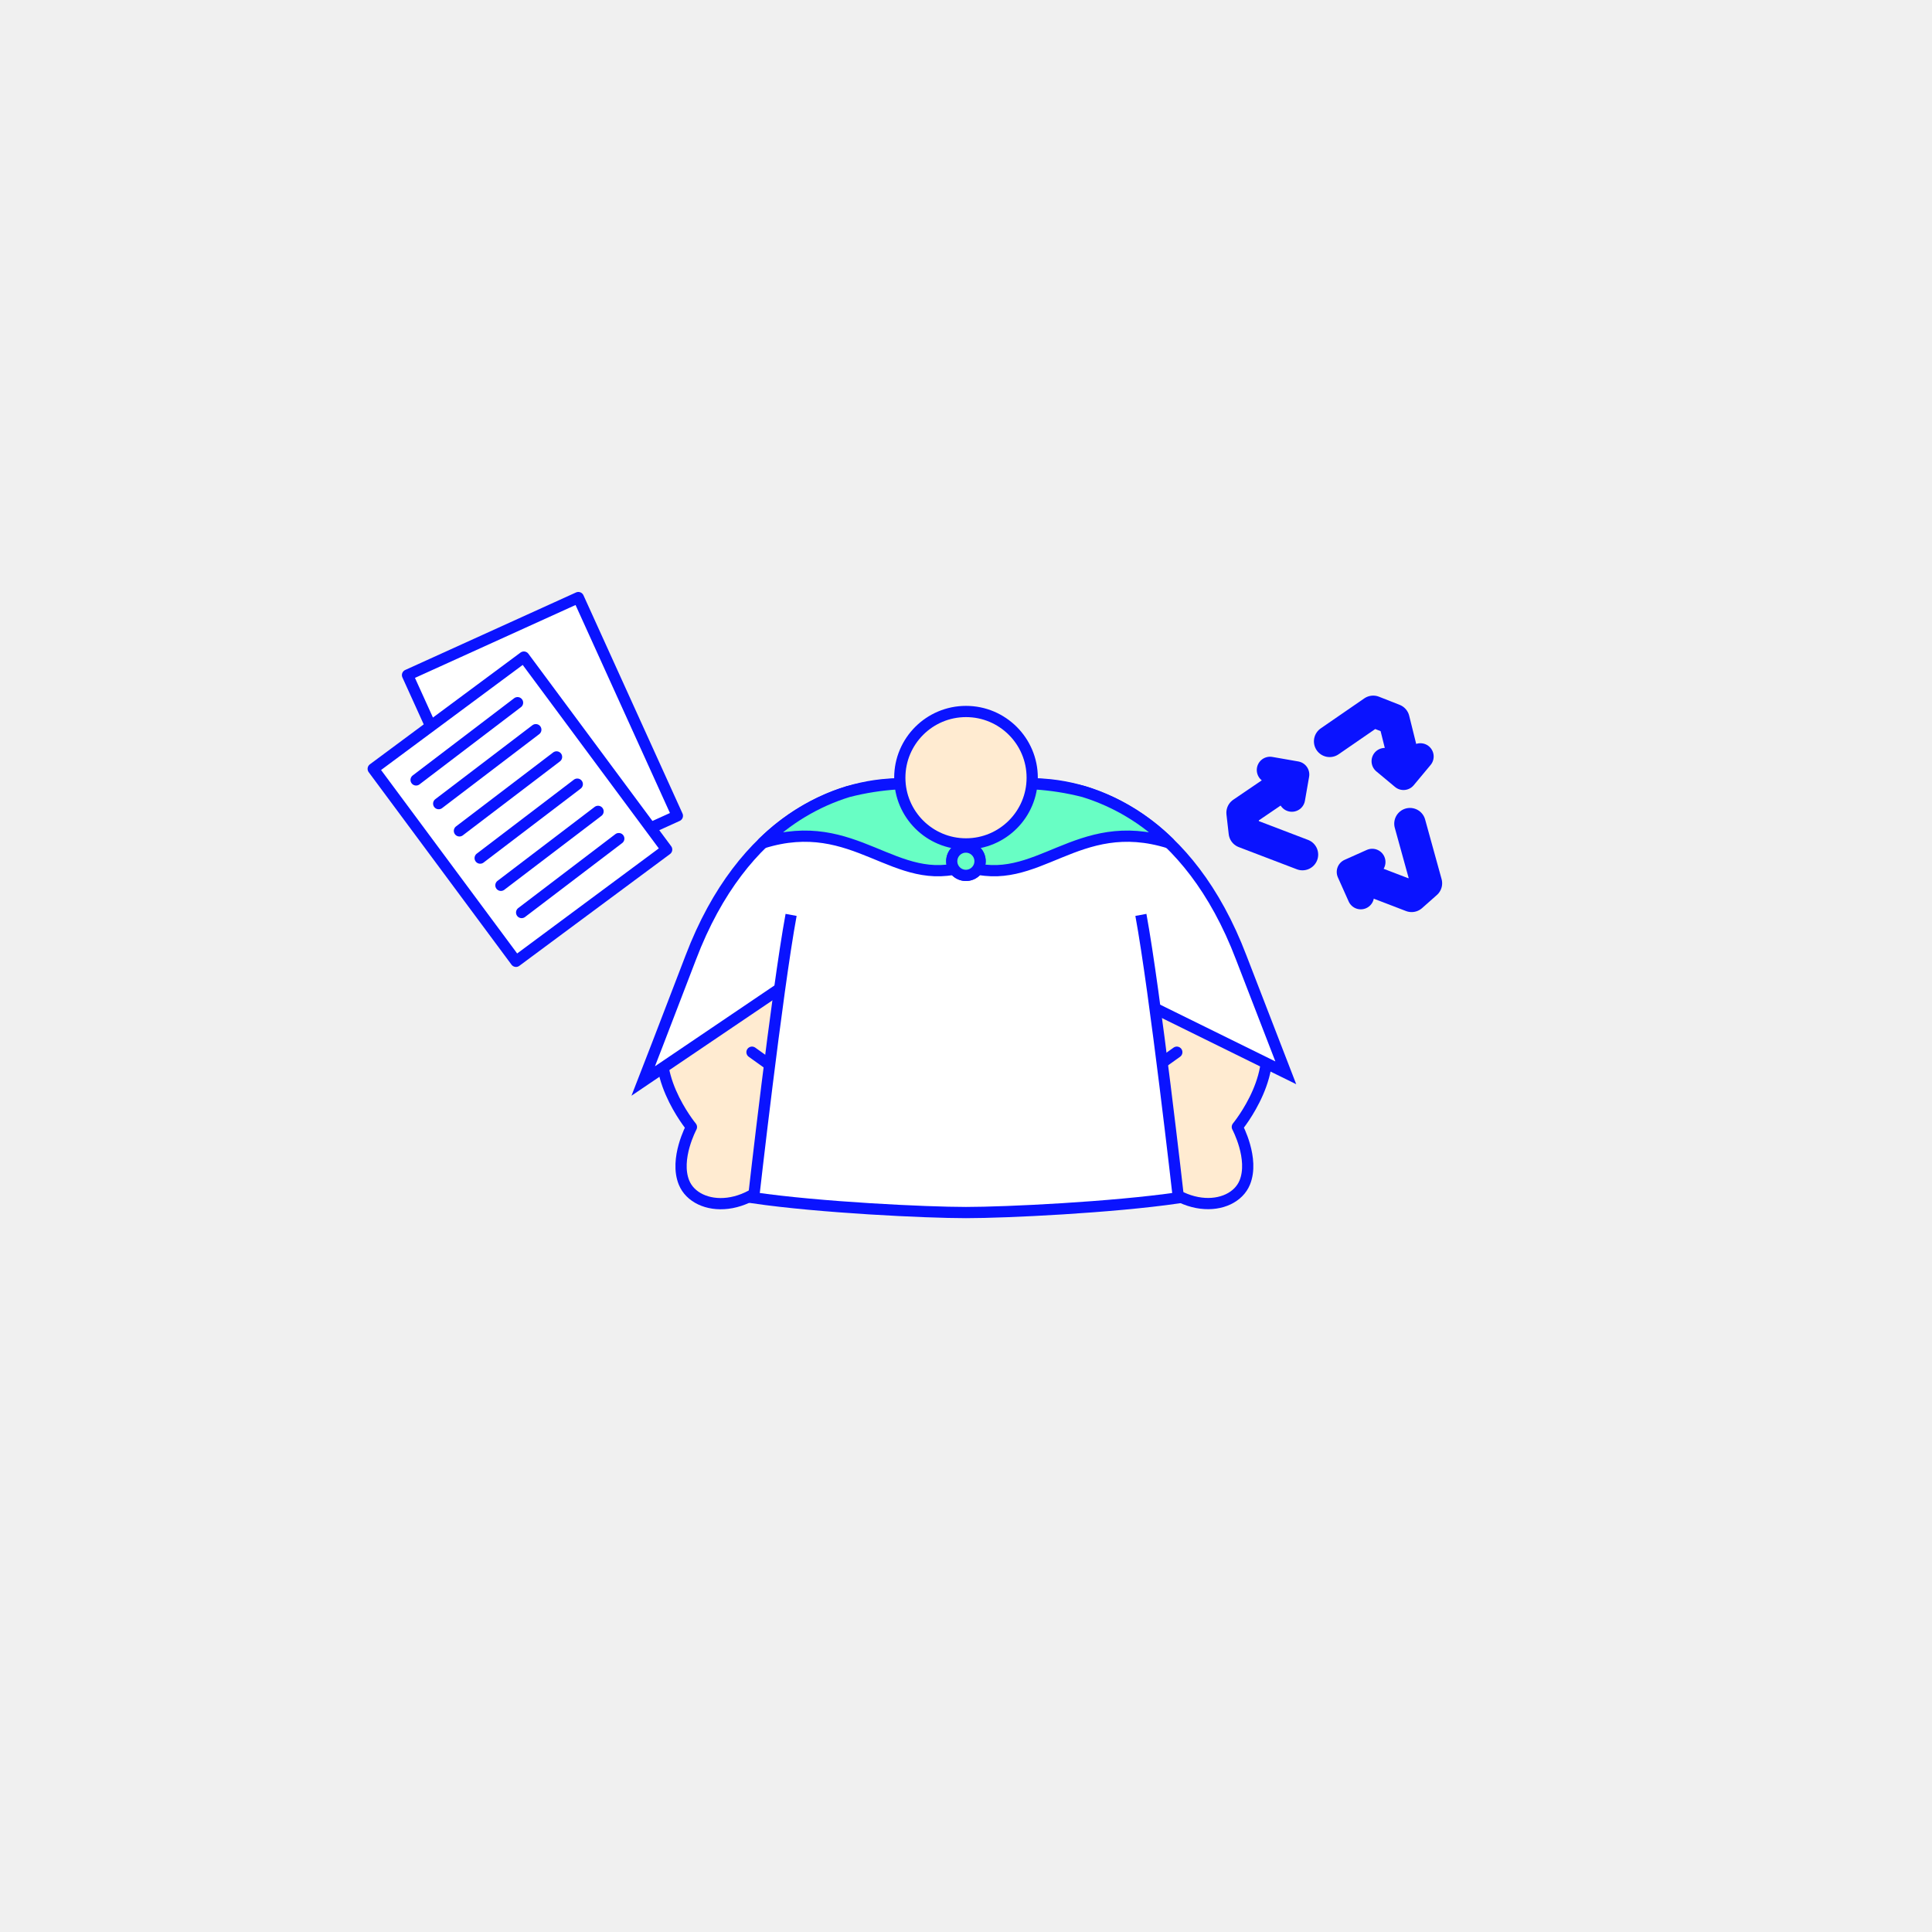
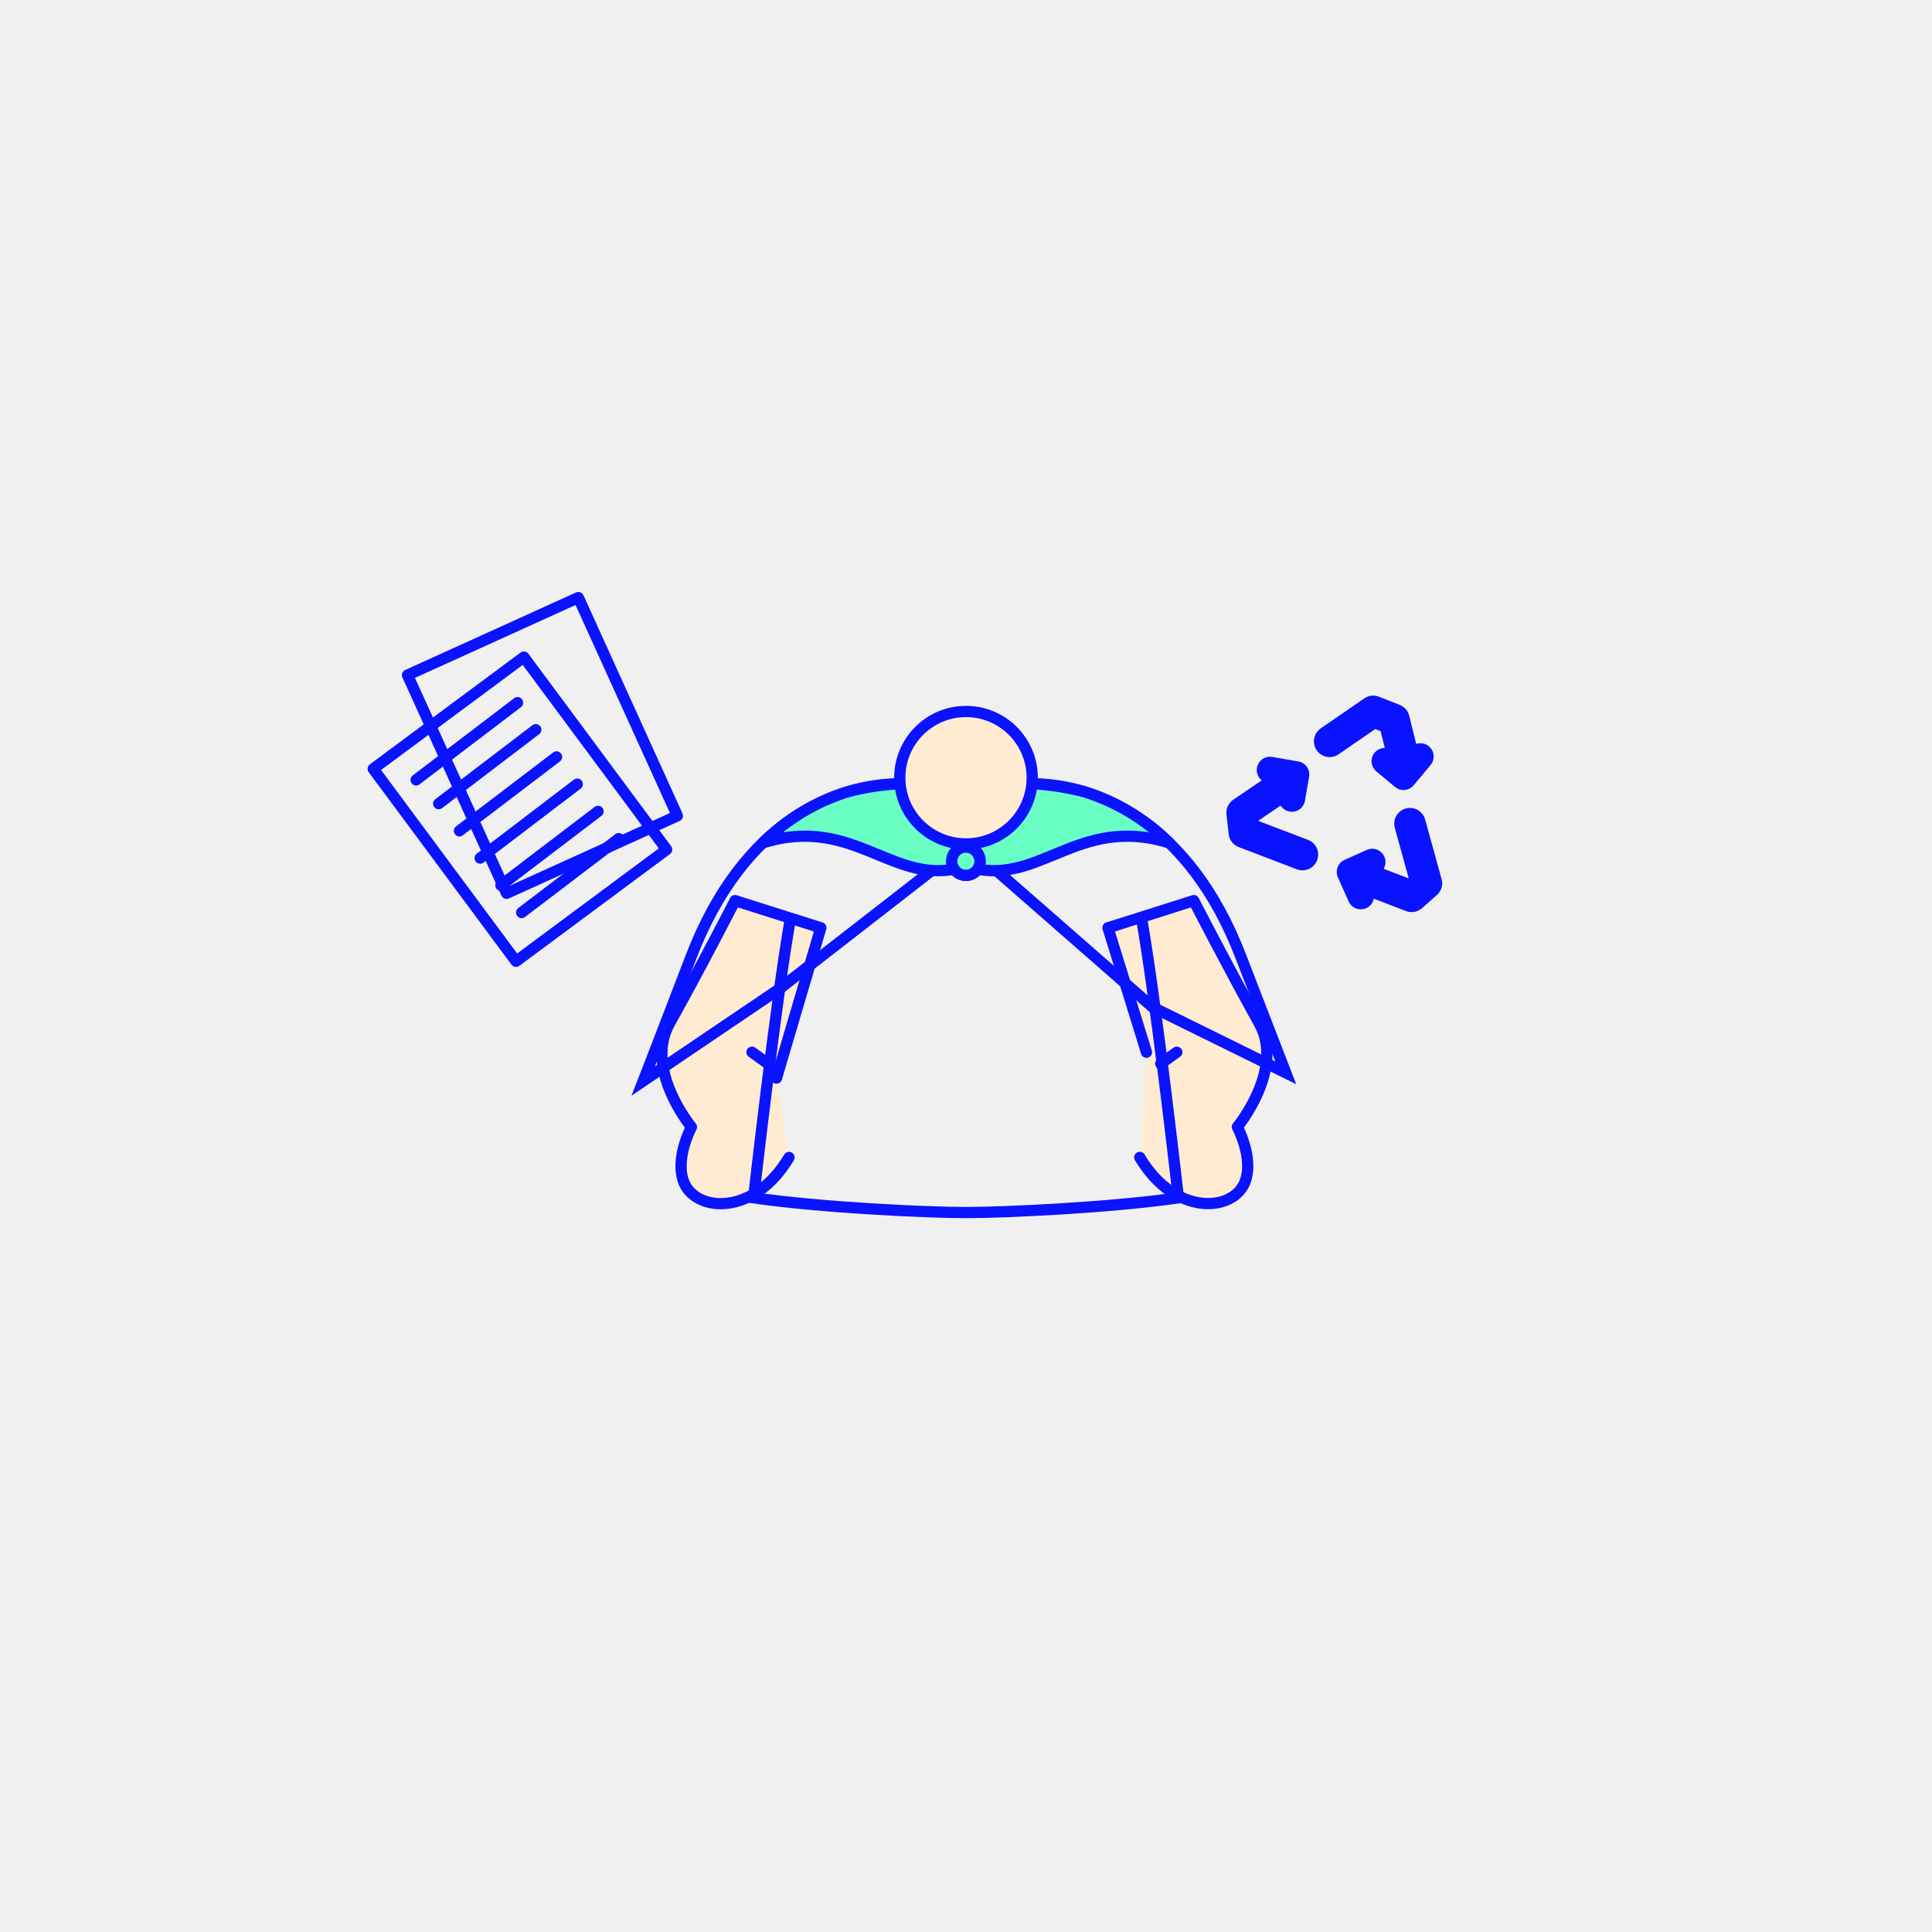
<svg xmlns="http://www.w3.org/2000/svg" class="tree-image-resource" viewBox="0 0 860 860" fill="none">
  <g clip-path="url(#clip0_203_3543)">
    <path d="M510.329 468.37L493.199 413L531.379 400.9C531.379 400.9 546.599 430.5 560.559 455.59C571.959 476.06 550.779 501.64 550.779 501.64C550.779 501.64 558.399 515.81 554.089 526.37C548.759 539.42 523.009 541.54 507.349 515.18" fill="#FFEBD1" />
    <path d="M510.329 468.37L493.199 413L531.379 400.9C531.379 400.9 546.599 430.5 560.559 455.59C571.959 476.06 550.779 501.64 550.779 501.64C550.779 501.64 558.399 515.81 554.089 526.37C548.759 539.42 523.009 541.54 507.349 515.18" stroke="#0A13FF" stroke-width="5" stroke-linecap="round" stroke-linejoin="round" />
    <path d="M345.641 479.91L365.381 413L327.201 400.9C327.201 400.9 312.001 430.54 298.001 455.63C286.601 476.1 307.781 501.68 307.781 501.68C307.781 501.68 300.171 515.85 304.481 526.41C309.801 539.46 335.551 541.58 351.211 515.22" fill="#FFEBD1" />
    <path d="M345.641 479.91L365.381 413L327.201 400.9C327.201 400.9 312.001 430.54 298.001 455.63C286.601 476.1 307.781 501.68 307.781 501.68C307.781 501.68 300.171 515.85 304.481 526.41C309.801 539.46 335.551 541.58 351.211 515.22" stroke="#0A13FF" stroke-width="5" stroke-linecap="round" stroke-linejoin="round" />
    <path d="M341.92 473.5L334.74 468.37" stroke="#0A13FF" stroke-width="5" stroke-linecap="round" stroke-linejoin="round" />
    <path d="M516.66 473.5L523.84 468.37" stroke="#0A13FF" stroke-width="5" stroke-linecap="round" stroke-linejoin="round" />
-     <path d="M257.438 266.001L181.402 300.509L225.489 397.653L301.525 363.145L257.438 266.001Z" fill="white" stroke="#0A13FF" stroke-width="5" stroke-linecap="round" stroke-linejoin="round" />
-     <path d="M233.192 292.489L166.131 342.238L229.691 427.916L296.753 378.166L233.192 292.489Z" fill="white" stroke="#0A13FF" stroke-width="5" stroke-linecap="round" stroke-linejoin="round" />
+     <path d="M257.438 266.001L181.402 300.509L225.489 397.653L301.525 363.145L257.438 266.001Z" class="fill" stroke="#0A13FF" stroke-width="5" stroke-linecap="round" stroke-linejoin="round" />
+     <path d="M233.192 292.489L166.131 342.238L229.691 427.916L296.753 378.166L233.192 292.489Z" class="fill" stroke="#0A13FF" stroke-width="5" stroke-linecap="round" stroke-linejoin="round" />
    <path d="M185.221 347.17L230.381 312.79" stroke="#0A13FF" stroke-width="5" stroke-linecap="round" stroke-linejoin="round" />
    <path d="M195.279 357.73L238.509 324.81" stroke="#0A13FF" stroke-width="5" stroke-linecap="round" stroke-linejoin="round" />
    <path d="M204.51 369.85L247.74 336.93" stroke="#0A13FF" stroke-width="5" stroke-linecap="round" stroke-linejoin="round" />
    <path d="M213.74 381.97L256.97 349.05" stroke="#0A13FF" stroke-width="5" stroke-linecap="round" stroke-linejoin="round" />
    <path d="M222.971 394.09L266.211 361.17" stroke="#0A13FF" stroke-width="5" stroke-linecap="round" stroke-linejoin="round" />
    <path d="M232.199 406.2L275.439 373.29" stroke="#0A13FF" stroke-width="5" stroke-linecap="round" stroke-linejoin="round" />
    <path d="M574.628 347L552.898 361.78L553.898 370.53L579.768 380.41" stroke="#0A13FF" stroke-width="14" stroke-linecap="round" stroke-linejoin="round" />
    <path d="M603.801 389.59L628.361 399L634.951 393.17L627.621 366.64" stroke="#0A13FF" stroke-width="14" stroke-linecap="round" stroke-linejoin="round" />
    <path d="M623.911 334.07L620.481 320.27L611.261 316.64L591.871 330" stroke="#0A13FF" stroke-width="14" stroke-linecap="round" stroke-linejoin="round" />
-     <path d="M610.82 383.72L600.93 388.14L605.73 398.87" fill="white" />
+     <path d="M610.82 383.72L600.93 388.14L605.73 398.87" class="fill" />
    <path d="M610.82 383.72L600.93 388.14L605.73 398.87" stroke="#0A13FF" stroke-width="11.81" stroke-linecap="round" stroke-linejoin="round" />
-     <path d="M575.05 355.44L576.91 344.77L565.34 342.75" fill="white" />
+     <path d="M575.05 355.44L576.91 344.77L565.34 342.75" class="fill" />
    <path d="M575.05 355.44L576.91 344.77L565.34 342.75" stroke="#0A13FF" stroke-width="11.81" stroke-linecap="round" stroke-linejoin="round" />
-     <path d="M616.43 338.83L624.75 345.76L632.27 336.74" fill="white" />
+     <path d="M616.43 338.83L624.75 345.76L632.27 336.74" class="fill" />
    <path d="M616.43 338.83L624.75 345.76L632.27 336.74" stroke="#0A13FF" stroke-width="11.81" stroke-linecap="round" stroke-linejoin="round" />
-     <path d="M430 375.64L347.05 440.11L286.33 481.18C286.33 481.18 295.85 456.73 307.48 426.26C330.88 364.79 373.06 348.94 400.15 348.94H427" fill="white" />
+     <path d="M430 375.64L347.05 440.11L286.33 481.18C286.33 481.18 295.85 456.73 307.48 426.26C330.88 364.79 373.06 348.94 400.15 348.94H427" class="fill" />
    <path d="M430 375.64L347.05 440.11L286.33 481.18C286.33 481.18 295.85 456.73 307.48 426.26C330.88 364.79 373.06 348.94 400.15 348.94H427" stroke="#0A13FF" stroke-width="5" stroke-miterlimit="10" />
-     <path d="M430 375.64L513.08 448.35L572.35 477.55C572.35 477.55 566.35 462.03 552.52 426.26C529.12 364.79 486.94 348.94 459.85 348.94H433" fill="white" />
+     <path d="M430 375.64L513.08 448.35L572.35 477.55C572.35 477.55 566.35 462.03 552.52 426.26C529.12 364.79 486.94 348.94 459.85 348.94H433" class="fill" />
    <path d="M430 375.64L513.08 448.35L572.35 477.55C572.35 477.55 566.35 462.03 552.52 426.26C529.12 364.79 486.94 348.94 459.85 348.94H433" stroke="#0A13FF" stroke-width="5" stroke-miterlimit="10" />
-     <path d="M503.769 390.84C496.429 372.78 486.459 354.73 429.999 354.73C373.539 354.73 363.569 372.73 356.229 390.84C343.929 421.06 335.449 533.65 335.449 533.65C365.039 537.94 400.679 539.89 429.999 539.75C459.319 539.89 494.999 537.94 524.549 533.65C524.549 533.65 516.069 421.06 503.769 390.84Z" fill="white" />
-     <path d="M507.849 407.25C514.189 441.59 524.549 533.19 524.549 533.19C494.959 537.48 447.909 539.75 429.999 539.75C412.089 539.75 364.999 537.48 335.449 533.19C335.449 533.19 345.809 441.59 352.149 407.25" fill="white" />
+     <path d="M503.769 390.84C496.429 372.78 486.459 354.73 429.999 354.73C373.539 354.73 363.569 372.73 356.229 390.84C343.929 421.06 335.449 533.65 335.449 533.65C365.039 537.94 400.679 539.89 429.999 539.75C459.319 539.89 494.999 537.94 524.549 533.65C524.549 533.65 516.069 421.06 503.769 390.84Z" class="fill" />
+     <path d="M507.849 407.25C514.189 441.59 524.549 533.19 524.549 533.19C494.959 537.48 447.909 539.75 429.999 539.75C412.089 539.75 364.999 537.48 335.449 533.19C335.449 533.19 345.809 441.59 352.149 407.25" class="fill" />
    <path d="M507.849 407.25C514.189 441.59 524.549 533.19 524.549 533.19C494.959 537.48 447.909 539.75 429.999 539.75C412.089 539.75 364.999 537.48 335.449 533.19C335.449 533.19 345.809 441.59 352.149 407.25" stroke="#0A13FF" stroke-width="5" stroke-miterlimit="10" />
    <path d="M377.5 352.39C363.175 356.824 350.137 364.661 339.5 375.23C380.91 362.23 398.26 396.08 430.01 385.5V377.9L413.65 348.9H399.65C392.172 349.352 384.755 350.52 377.5 352.39Z" fill="#68FEC4" stroke="#0A13FF" stroke-width="5" stroke-linecap="round" stroke-linejoin="round" />
    <path d="M482.498 352.39C496.823 356.824 509.861 364.661 520.498 375.23C479.088 362.23 461.738 396.08 429.988 385.5V377.9L446.348 348.9H460.348C467.826 349.352 475.244 350.52 482.498 352.39Z" fill="#68FEC4" stroke="#0A13FF" stroke-width="5" stroke-linecap="round" stroke-linejoin="round" />
    <path d="M430.001 375.65C446.277 375.65 459.471 362.456 459.471 346.18C459.471 329.904 446.277 316.71 430.001 316.71C413.725 316.71 400.531 329.904 400.531 346.18C400.531 362.456 413.725 375.65 430.001 375.65Z" fill="#FFEBD1" stroke="#0A13FF" stroke-width="5" stroke-miterlimit="10" />
    <path d="M429.999 389.66C433.479 389.66 436.299 386.839 436.299 383.36C436.299 379.881 433.479 377.06 429.999 377.06C426.52 377.06 423.699 379.881 423.699 383.36C423.699 386.839 426.52 389.66 429.999 389.66Z" fill="#68FEC4" stroke="#0A13FF" stroke-width="5" stroke-miterlimit="10" />
    <path d="M429.941 389.66C433.42 389.66 436.241 386.839 436.241 383.36C436.241 379.881 433.42 377.06 429.941 377.06C426.461 377.06 423.641 379.881 423.641 383.36C423.641 386.839 426.461 389.66 429.941 389.66Z" fill="#68FEC4" stroke="#0A13FF" stroke-width="5" stroke-miterlimit="10" />
  </g>
  <defs>
    <clipPath id="clip0_203_3543">
-       <rect width="100%" height="100%" fill="white" />
+       <rect width="100%" height="100%" class="fill" />
    </clipPath>
  </defs>
</svg>
